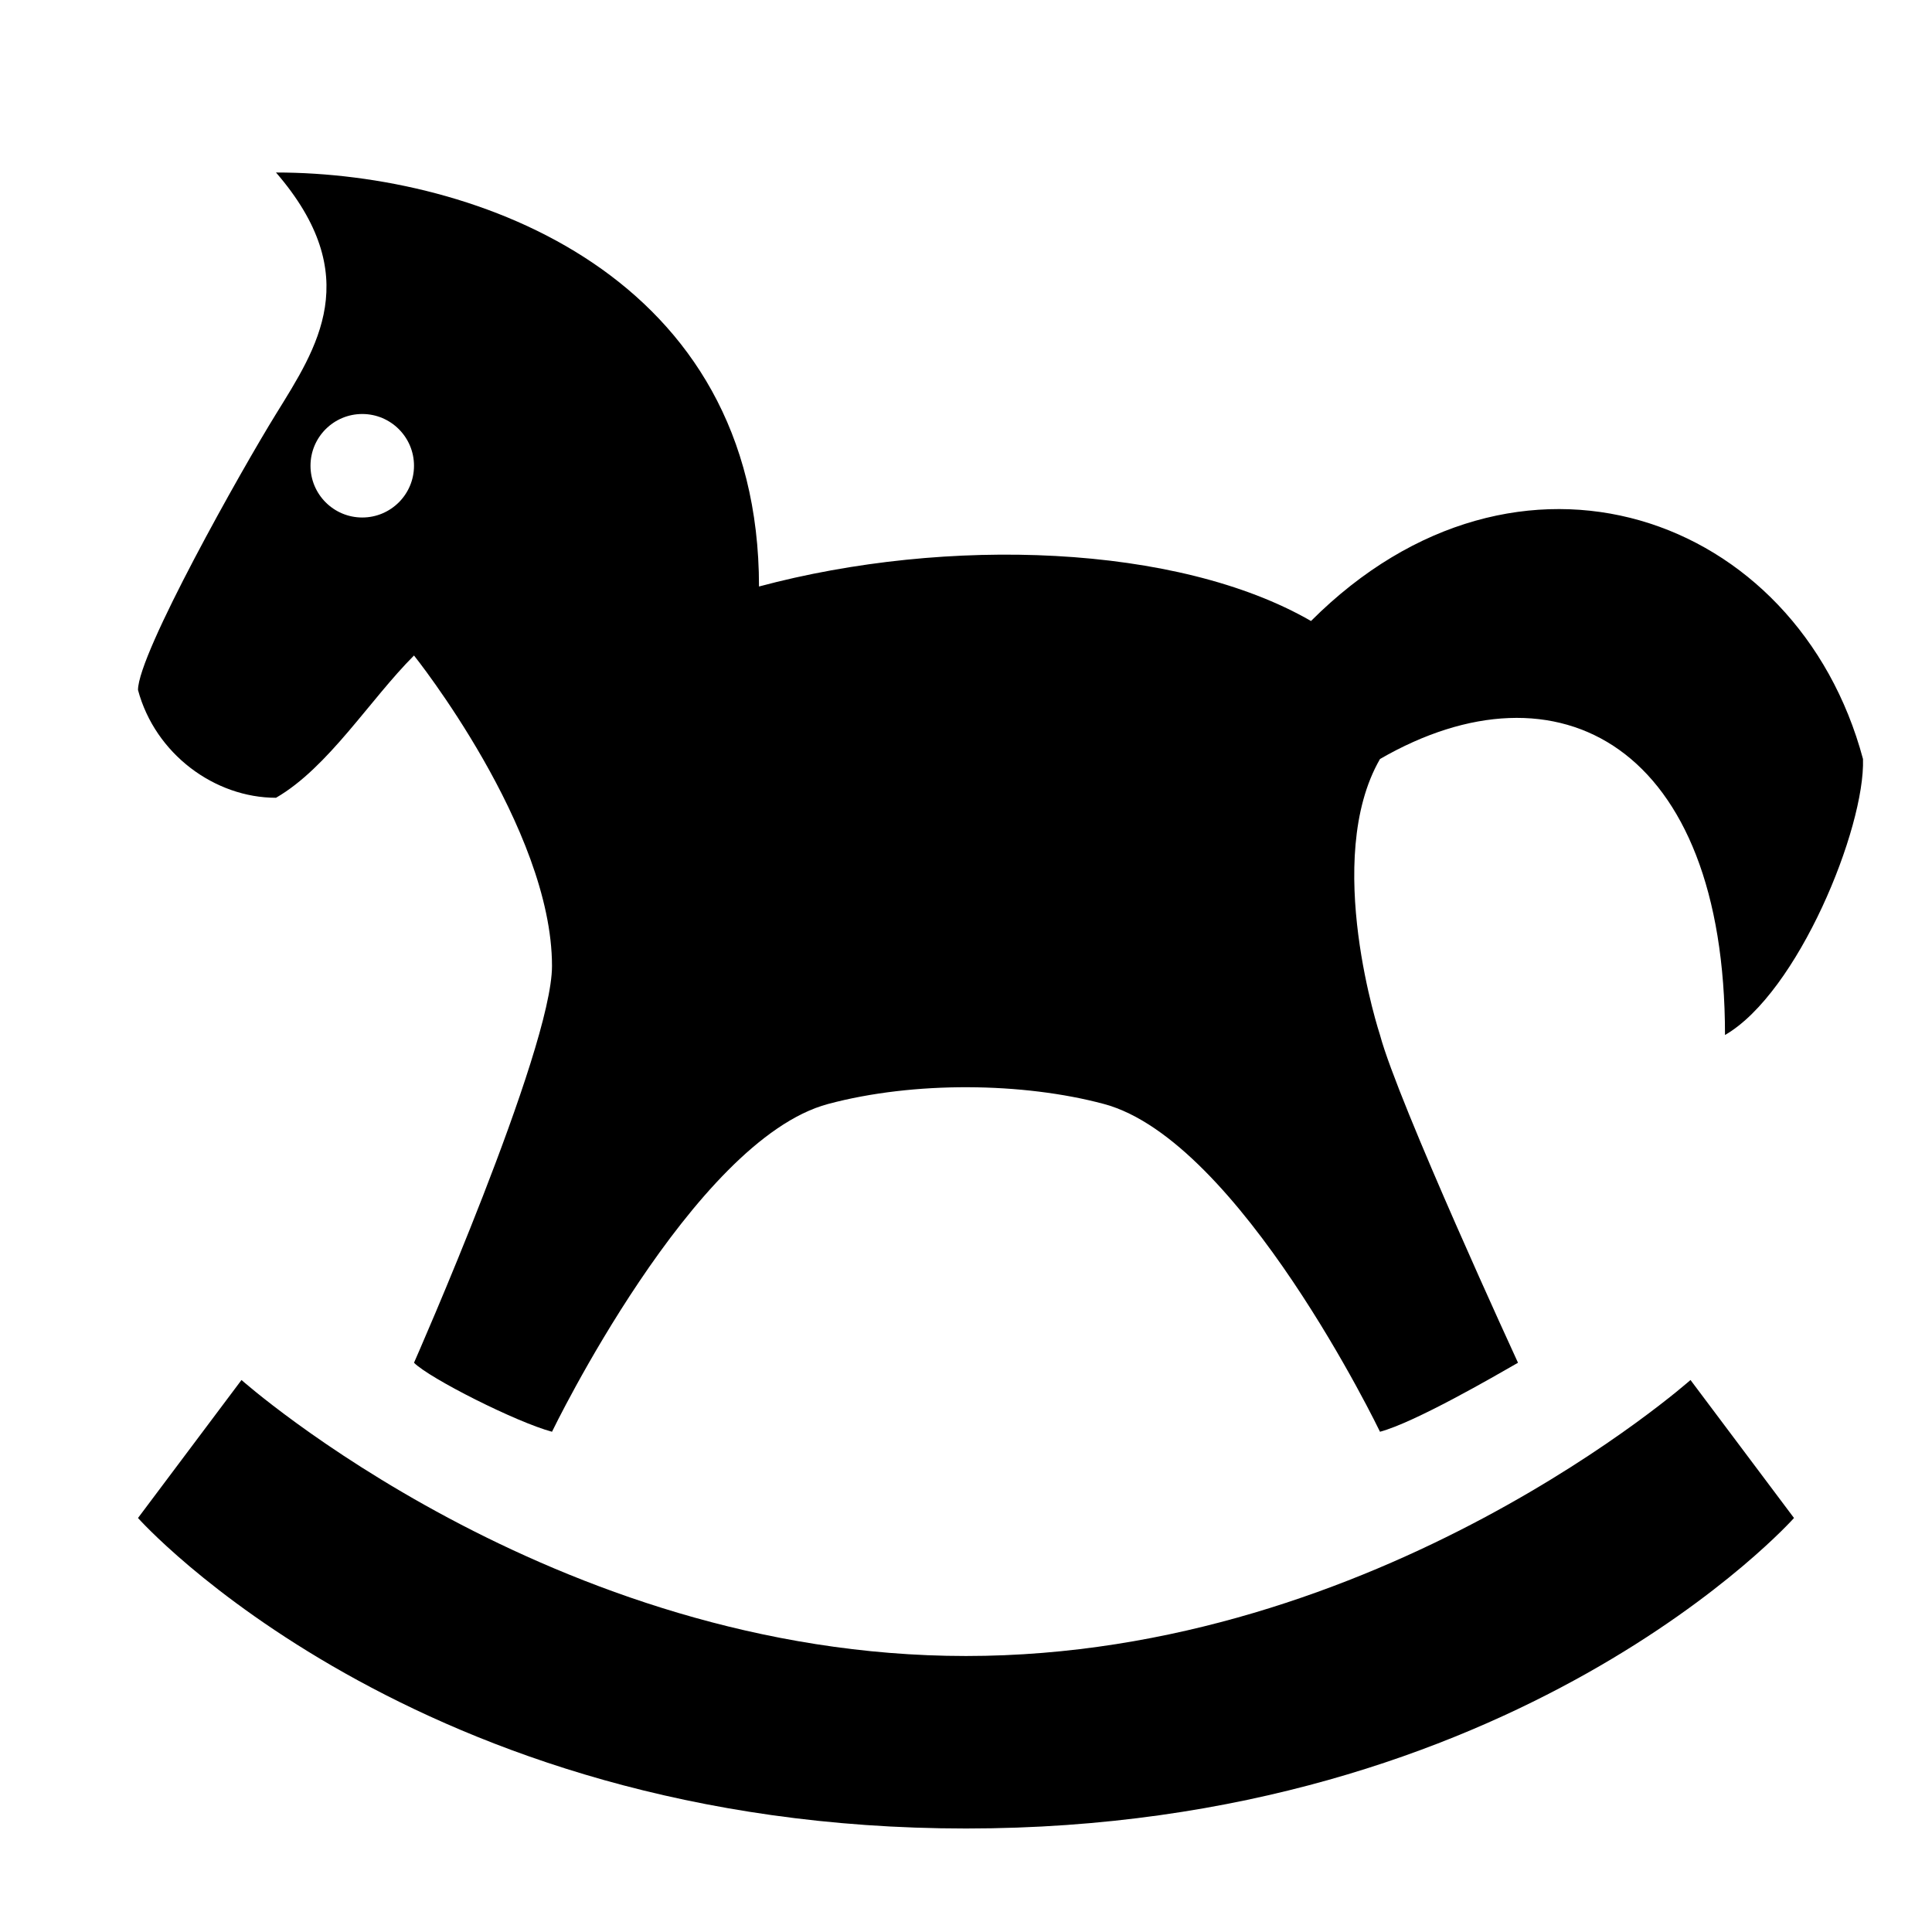
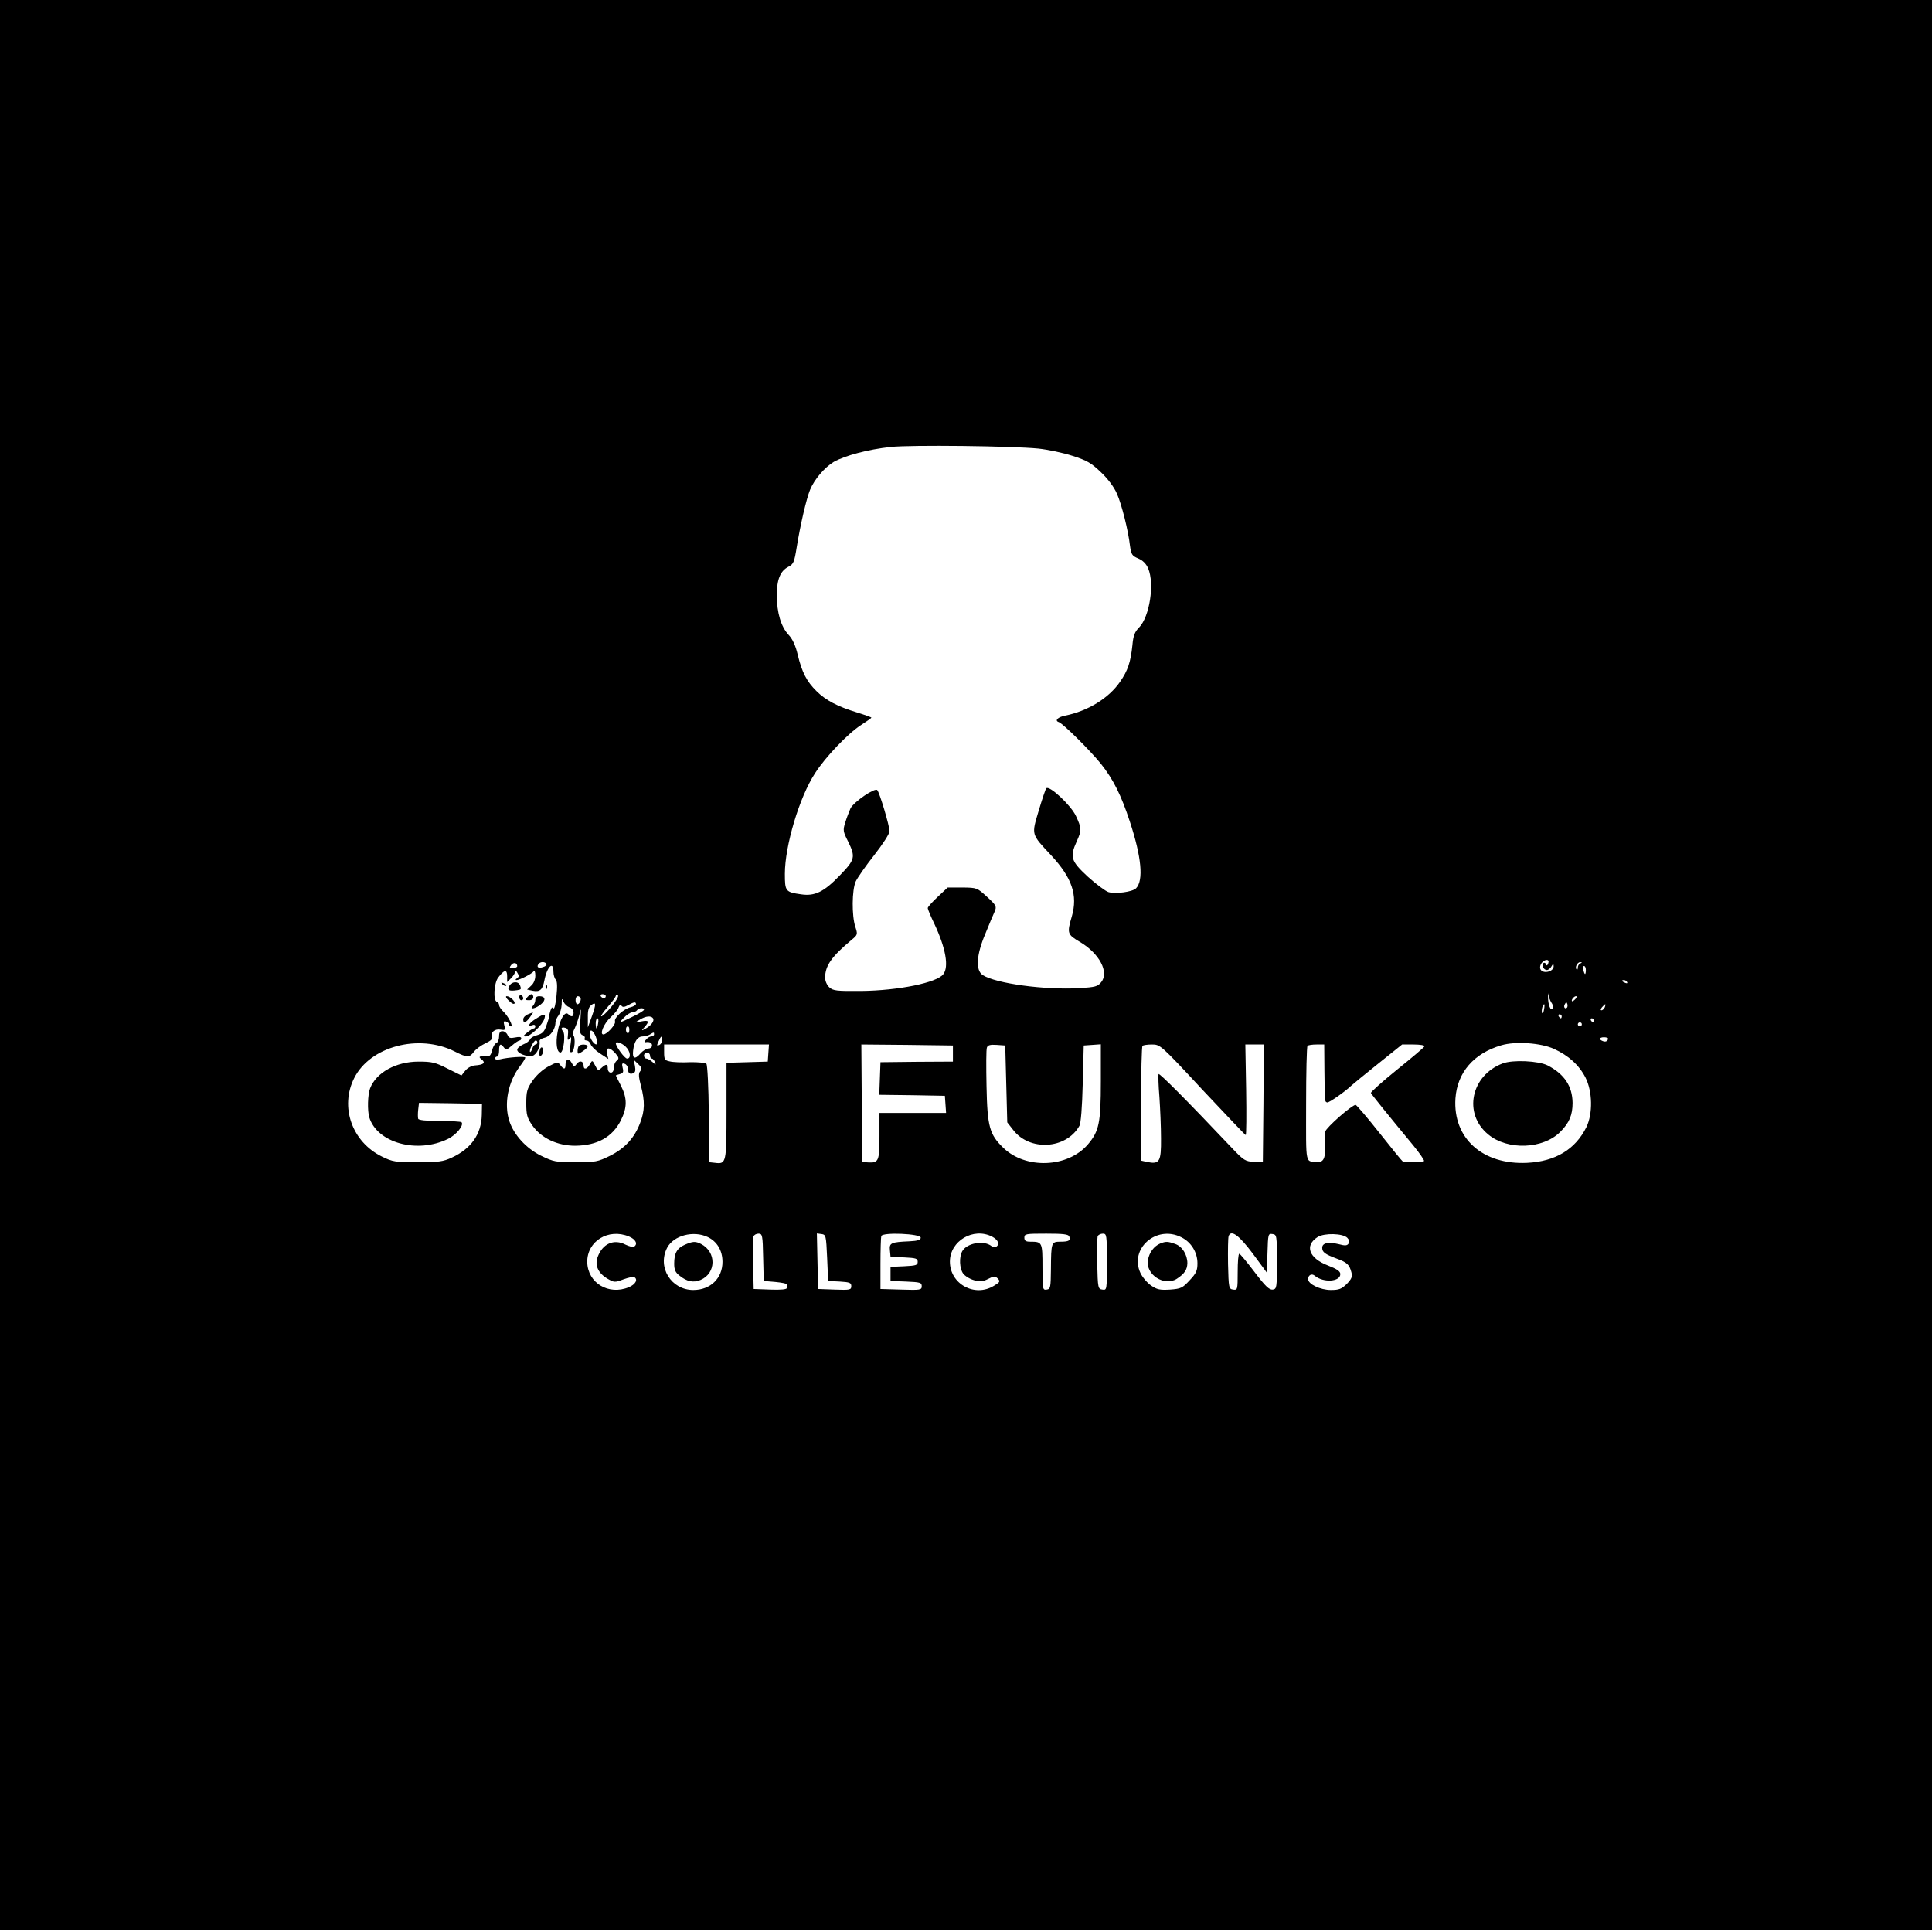
- <svg xmlns="http://www.w3.org/2000/svg" version="1.1" width="100%" height="100%" viewBox="0 0 14 14" id="svg2">
-   <defs id="defs6" />
-   <rect width="14" height="14" x="0" y="0" id="canvas" style="fill:none;stroke:none;visibility:hidden" />
-   <path d="M 2,1.25 C 2.648,2 2.297,2.519 2,3 1.753,3.399 1,4.736 1,5 1.125,5.465 1.557,5.781 2,5.781 2.379,5.562 2.68,5.07 3,4.75 3,4.75 4,6 4,7 4,7.608 3,9.875 3,9.875 c 0.114,0.114 0.742,0.431 1,0.5 0,0 1.021,-2.113 2,-2.375 0.624,-0.167 1.414,-0.157 2,0 0.984,0.264 2,2.375 2,2.375 0.253,-0.068 0.826,-0.4 1,-0.5 0,0 -0.869,-1.885 -1,-2.375 0,0 -0.42,-1.272 0,-2 1.29,-0.745 2.5,-0.098 2.5,2 0.528,-0.305 1.016,-1.5 1,-2 C 13.024,3.724 11,3 9.5,4.5 8.535,3.943 6.865,3.884 5.5,4.25 5.5,2 3.46,1.25 2,1.25 z M 2.625,3 C 2.832,3 3,3.168 3,3.375 3,3.582 2.832,3.75 2.625,3.75 2.418,3.75 2.25,3.582 2.25,3.375 2.25,3.168 2.418,3 2.625,3 z M 1.75,10 1,11 c 0,0 2,2.25 6,2.25 4,0 6,-2.25 6,-2.25 L 12.25,10 C 12.25,10 10,12 7,12 4,12 1.75,10 1.75,10 z" id="toys" style="fill:#000000;fill-opacity:1;stroke:none" />
+ <svg xmlns="http://www.w3.org/2000/svg" version="1.0" width="960pt" height="960pt" viewBox="0 0 960 960" preserveAspectRatio="xMidYMid meet">
+   <g transform="translate(0,960) scale(0.1,-0.1)" fill="#000000" stroke="none">
+     <path d="M0 4805 l0 -4795 4800 0 4800 0 0 4795 0 4795 -4800 0 -4800 0 0 -4795z m5160 2566 c47 -5 123 -21 169 -36 72 -23 93 -35 142 -82 35 -33 65 -74 79 -106 24 -55 56 -182 65 -260 6 -42 10 -49 41 -62 23 -10 39 -26 49 -49 33 -77 7 -241 -45 -294 -21 -21 -29 -40 -33 -87 -9 -86 -23 -127 -61 -182 -56 -82 -160 -146 -274 -169 -36 -7 -53 -25 -31 -32 22 -8 155 -140 210 -208 61 -77 100 -155 143 -286 58 -176 69 -293 31 -332 -18 -18 -101 -29 -137 -19 -15 5 -61 39 -103 77 -84 78 -90 97 -55 175 25 55 25 65 -4 127 -25 53 -132 153 -147 137 -4 -4 -21 -55 -38 -112 -36 -121 -38 -114 62 -221 104 -112 133 -198 103 -303 -25 -85 -23 -90 41 -128 96 -57 145 -150 105 -199 -17 -22 -30 -25 -108 -30 -172 -10 -416 23 -481 65 -36 24 -32 99 13 205 19 47 40 97 47 112 10 24 7 30 -39 72 -49 45 -50 45 -122 46 l-73 0 -49 -46 c-28 -26 -50 -51 -50 -56 0 -6 15 -42 34 -81 55 -118 72 -211 43 -248 -32 -42 -223 -81 -408 -83 -122 -1 -139 1 -158 18 -12 11 -21 31 -21 48 0 60 33 106 134 190 28 23 28 26 16 63 -18 55 -17 182 2 225 9 19 50 78 92 131 43 55 76 106 76 119 0 26 -49 191 -61 204 -12 13 -116 -58 -133 -91 -7 -16 -19 -47 -26 -70 -12 -38 -11 -45 14 -94 38 -78 35 -90 -41 -169 -79 -82 -124 -104 -192 -94 -78 11 -81 15 -81 102 0 139 72 381 150 500 51 80 164 198 228 239 28 18 52 35 52 37 0 2 -33 14 -72 26 -95 29 -155 60 -201 106 -48 47 -72 93 -93 180 -11 47 -26 79 -46 100 -37 40 -58 109 -58 196 0 79 17 121 58 142 25 13 29 23 41 98 18 111 48 240 66 284 22 53 72 111 118 139 55 31 170 62 282 74 101 11 604 5 735 -8z m2533 -2558 c-4 -11 -8 -13 -11 -5 -2 7 -8 10 -12 7 -13 -8 0 -35 16 -35 7 0 18 8 23 18 9 15 10 15 11 1 0 -29 -56 -40 -66 -14 -7 18 12 45 32 45 8 0 11 -6 7 -17z m-5123 -14 c0 -5 -10 -9 -21 -9 -18 0 -19 2 -9 15 12 15 30 12 30 -6z m145 12 c3 -5 -4 -13 -16 -16 -23 -8 -34 -1 -24 14 8 13 32 14 40 2z m5138 2 c-7 -2 -13 -12 -13 -20 0 -9 -3 -14 -6 -10 -10 10 4 37 18 36 10 0 10 -2 1 -6z m-5103 -41 c0 -15 5 -33 11 -39 8 -8 9 -35 4 -83 -4 -40 -11 -67 -15 -60 -5 8 -10 4 -15 -12 -4 -12 -7 -26 -7 -29 1 -3 -5 -23 -13 -45 -10 -30 -20 -40 -44 -47 -18 -4 -34 -14 -37 -21 -3 -8 -19 -20 -35 -26 -16 -7 -29 -19 -29 -26 0 -18 48 -37 76 -30 20 5 40 45 35 73 -1 6 11 14 26 17 27 6 53 42 53 75 0 9 7 25 15 35 8 11 15 36 16 55 0 31 2 33 9 14 5 -12 18 -24 29 -28 12 -3 21 -15 21 -26 0 -21 -10 -25 -27 -8 -16 16 -41 -25 -52 -87 -11 -57 -4 -104 14 -104 15 0 26 90 13 105 -13 15 -9 23 10 18 14 -3 17 -12 14 -36 -3 -26 -1 -29 8 -17 9 12 10 5 5 -29 -6 -34 -4 -42 6 -39 15 5 20 76 7 84 -4 3 -1 19 8 35 8 17 19 49 24 72 7 33 8 27 4 -29 -5 -60 -3 -72 11 -78 9 -3 13 -10 10 -16 -3 -5 1 -10 9 -10 8 0 17 -8 21 -19 3 -10 24 -31 47 -46 l41 -27 -7 26 c-8 34 13 35 42 2 18 -21 19 -26 6 -37 -8 -6 -14 -22 -14 -35 0 -15 -6 -24 -15 -24 -8 0 -15 9 -15 20 0 24 -8 25 -31 4 -16 -15 -19 -14 -32 12 -14 27 -14 27 -26 6 -13 -25 -31 -29 -31 -8 0 24 -20 29 -34 10 -13 -17 -14 -16 -25 4 -14 26 -31 20 -31 -9 0 -24 -9 -24 -26 -1 -12 16 -15 16 -59 -7 -28 -15 -59 -43 -78 -70 -28 -40 -32 -54 -32 -113 0 -57 4 -72 30 -110 44 -63 124 -101 213 -101 110 1 185 43 227 126 32 64 32 110 0 173 -14 27 -25 50 -25 50 0 1 9 4 20 7 17 4 19 11 14 31 -5 21 -3 25 10 20 9 -3 16 -14 16 -23 0 -23 9 -31 26 -24 11 4 13 14 9 37 l-7 31 23 -22 c18 -17 20 -25 10 -36 -9 -11 -8 -28 4 -73 20 -77 19 -123 -4 -183 -28 -75 -76 -127 -150 -164 -61 -30 -72 -32 -171 -32 -99 0 -109 2 -173 33 -72 36 -133 102 -156 171 -28 86 -7 195 54 275 14 18 25 36 25 41 0 7 -83 2 -127 -9 -13 -2 -23 -1 -23 5 0 5 5 9 10 9 6 0 10 14 10 30 0 33 7 38 24 15 10 -13 15 -12 40 10 16 14 33 25 38 25 4 0 8 5 8 11 0 7 -11 8 -30 4 -24 -5 -32 -3 -38 12 -4 10 -15 19 -24 19 -13 1 -18 -6 -18 -26 0 -15 -6 -30 -14 -33 -8 -3 -17 -20 -21 -37 -5 -21 -12 -30 -23 -29 -39 3 -48 -1 -29 -15 22 -17 10 -27 -33 -30 -16 -1 -37 -12 -48 -26 l-19 -24 -69 34 c-60 31 -78 35 -144 35 -113 0 -211 -55 -241 -133 -12 -31 -14 -110 -4 -144 39 -127 238 -182 391 -107 42 20 81 69 67 83 -4 3 -52 6 -109 6 -66 0 -104 4 -106 11 -2 6 -2 27 0 45 l4 34 157 -2 156 -3 -1 -55 c-2 -95 -53 -168 -149 -212 -43 -20 -66 -23 -170 -23 -111 0 -124 2 -177 28 -149 73 -210 247 -138 390 79 158 322 222 500 132 61 -31 73 -31 95 -1 11 14 36 32 57 42 26 12 37 22 33 32 -8 22 13 41 42 36 23 -4 25 -2 19 20 -5 20 -3 24 9 20 8 -4 15 -10 15 -15 0 -5 4 -9 9 -9 13 0 -15 53 -39 75 -11 10 -20 24 -20 31 0 7 -5 14 -11 16 -19 6 -15 91 6 120 30 40 45 43 45 8 l0 -30 20 20 c11 11 20 26 20 33 0 6 5 4 11 -7 9 -14 8 -20 -2 -27 -8 -5 -9 -9 -3 -9 16 0 78 32 86 44 4 6 8 -3 8 -21 0 -20 -8 -40 -21 -51 l-20 -19 28 -6 c36 -7 49 5 58 51 13 69 45 100 45 44z m5130 8 c0 -11 -2 -20 -4 -20 -2 0 -6 9 -9 20 -3 11 -1 20 4 20 5 0 9 -9 9 -20z m205 -60 c3 -6 -1 -7 -9 -4 -18 7 -21 14 -7 14 6 0 13 -4 16 -10z m-5075 -70 c0 -5 -4 -10 -9 -10 -6 0 -13 5 -16 10 -3 6 1 10 9 10 9 0 16 -4 16 -10z m29 -51 c-22 -27 -45 -49 -51 -49 -5 0 9 21 31 46 23 26 41 51 41 56 0 5 5 6 10 3 6 -4 -7 -27 -31 -56z m4673 14 c5 -7 6 -18 2 -25 -9 -14 -22 21 -22 57 l0 20 5 -20 c3 -11 10 -25 15 -32z m-4829 31 c8 -8 -3 -34 -14 -34 -5 0 -9 9 -9 20 0 19 11 26 23 14z m4945 -8 c-7 -8 -15 -12 -17 -11 -5 6 10 25 20 25 5 0 4 -6 -3 -14z m-4887 -86 l-20 -55 0 49 c-1 35 4 52 17 62 24 18 25 6 3 -56z m219 61 c0 -5 -12 -12 -27 -16 -35 -8 -83 -53 -77 -70 6 -14 -40 -65 -58 -65 -20 0 3 55 36 85 19 17 37 39 40 50 5 13 10 15 14 8 5 -8 14 -8 32 2 30 17 40 18 40 6z m4626 -18 c-10 -10 -19 5 -10 18 6 11 8 11 12 0 2 -7 1 -15 -2 -18z m-114 -10 c-3 -16 -7 -22 -10 -15 -4 13 4 42 11 42 2 0 2 -12 -1 -27z m302 12 c-4 -8 -11 -15 -16 -15 -6 0 -5 6 2 15 7 8 14 15 16 15 2 0 1 -7 -2 -15z m-4774 -12 c-1 -5 -24 -19 -53 -33 -74 -36 -75 -36 -47 -7 14 15 33 27 42 27 9 0 20 5 23 10 7 12 35 14 35 3z m4560 -33 c0 -5 -2 -10 -4 -10 -3 0 -8 5 -11 10 -3 6 -1 10 4 10 6 0 11 -4 11 -10z m-4515 -10 c8 -13 -10 -37 -39 -52 -20 -11 -20 -10 -3 9 25 28 21 35 -15 28 l-33 -6 25 15 c29 18 56 20 65 6z m-273 -25 c-2 -14 -6 -25 -8 -25 -2 0 -4 11 -4 25 0 14 4 25 9 25 4 0 6 -11 3 -25z m4948 15 c0 -5 -2 -10 -4 -10 -3 0 -8 5 -11 10 -3 6 -1 10 4 10 6 0 11 -4 11 -10z m-60 -20 c0 -5 -4 -10 -10 -10 -5 0 -10 5 -10 10 0 6 5 10 10 10 6 0 10 -4 10 -10z m-4733 -29 c0 -11 -5 -17 -9 -15 -11 7 -10 34 1 34 6 0 9 -9 8 -19z m-167 -31 c7 -17 9 -34 6 -38 -10 -9 -36 27 -36 50 0 28 16 21 30 -12z m290 10 c0 -5 -6 -10 -14 -10 -7 0 -19 -7 -26 -16 -8 -8 -9 -14 -4 -13 21 4 34 -2 34 -16 0 -8 -8 -15 -18 -15 -10 0 -28 -11 -40 -25 -27 -31 -41 -26 -36 15 5 45 22 70 47 70 12 0 29 5 37 10 19 12 20 12 20 0z m40 -29 c0 -10 -7 -21 -15 -24 -12 -5 -12 -2 -3 18 13 30 18 31 18 6z m4700 9 c0 -13 -12 -19 -26 -13 -21 8 -17 19 6 19 11 0 20 -3 20 -6z m-5320 -20 c0 -5 -4 -10 -9 -10 -5 0 -13 -9 -16 -21 -4 -11 -9 -18 -11 -16 -7 7 18 57 28 57 4 0 8 -4 8 -10z m438 -20 c25 -23 29 -60 8 -60 -12 0 -56 60 -56 76 0 11 29 2 48 -16z m4614 -12 c72 -33 124 -80 156 -142 35 -69 37 -179 5 -246 -55 -111 -154 -171 -294 -178 -222 -11 -370 122 -357 320 9 129 91 224 228 264 70 21 197 12 262 -18z m-3904 -20 l-3 -43 -102 -3 -103 -3 0 -238 c0 -260 -1 -266 -57 -259 l-28 3 -3 240 c-1 135 -7 244 -12 249 -5 5 -42 9 -82 8 -40 -2 -85 0 -100 4 -25 5 -28 10 -28 45 l0 39 261 0 260 0 -3 -42z m917 -3 l0 -40 -180 -1 -180 -2 -3 -81 -3 -81 163 -2 163 -3 3 -42 3 -43 -165 0 -166 0 0 -114 c0 -124 -4 -135 -55 -132 l-30 2 -3 292 -2 292 227 -2 228 -3 0 -40z m265 -151 l5 -191 29 -37 c81 -107 263 -97 329 19 8 12 14 93 17 210 l5 190 43 3 42 3 0 -184 c0 -207 -9 -248 -64 -313 -100 -117 -310 -125 -421 -17 -68 66 -79 104 -83 305 -2 98 -2 185 2 193 4 12 17 15 48 13 l43 -3 5 -191z m975 -29 c116 -123 212 -225 215 -225 3 0 4 101 2 225 l-4 225 46 0 46 0 -2 -292 -3 -293 -45 2 c-41 2 -50 7 -105 65 -231 244 -364 377 -368 371 -2 -5 -1 -55 4 -113 4 -58 8 -151 8 -207 1 -115 -7 -129 -68 -117 l-31 7 0 282 c0 155 3 285 7 288 3 4 25 7 47 7 41 0 44 -2 251 -225z m606 93 c2 -156 1 -152 14 -156 9 -2 89 54 119 83 6 6 66 55 132 108 l121 97 57 0 c32 0 56 -4 54 -9 -1 -5 -63 -57 -136 -116 -73 -59 -131 -111 -130 -116 3 -7 85 -109 211 -261 31 -38 55 -73 53 -77 -4 -6 -83 -7 -106 -2 -3 1 -54 64 -115 141 -60 76 -114 139 -119 140 -18 0 -146 -112 -151 -133 -3 -12 -4 -40 -2 -62 6 -60 -5 -90 -31 -88 -69 3 -62 -28 -62 286 0 156 3 287 7 290 3 4 24 7 45 7 l38 0 1 -132z m-3351 77 c0 -8 4 -15 9 -15 5 0 12 -8 15 -17 6 -16 6 -16 -12 0 -10 9 -24 17 -30 17 -7 0 -12 7 -12 15 0 8 7 15 15 15 8 0 15 -7 15 -15z m-105 -899 c34 -14 46 -38 25 -51 -5 -3 -24 2 -41 10 -59 31 -116 5 -140 -63 -14 -41 4 -79 50 -106 33 -19 36 -19 79 -3 25 9 49 14 54 11 19 -12 6 -36 -27 -50 -101 -42 -205 21 -207 125 -1 104 105 169 207 127z m392 -3 c46 -22 73 -67 73 -123 0 -82 -60 -140 -145 -140 -110 0 -180 113 -130 210 32 61 131 87 202 53z m275 -100 l3 -118 58 -5 c31 -3 57 -8 57 -12 0 -5 0 -13 0 -18 0 -7 -30 -10 -82 -8 l-83 3 -3 124 c-2 68 -1 129 2 137 3 8 14 14 25 14 19 0 21 -8 23 -117z m318 -3 l5 -115 58 -3 c49 -3 57 -6 57 -23 0 -18 -6 -20 -82 -17 l-83 3 -3 138 -3 138 23 -3 c22 -3 23 -8 28 -118z m465 100 c0 -11 -14 -16 -55 -18 -93 -4 -102 -8 -98 -45 l3 -32 68 -3 c58 -3 67 -5 67 -22 0 -17 -9 -19 -67 -22 l-68 -3 0 -35 0 -35 78 -3 c69 -3 77 -5 77 -23 0 -19 -6 -20 -102 -17 l-103 3 0 125 c0 69 2 131 4 138 6 20 196 12 196 -8z m355 5 c30 -16 39 -38 20 -50 -6 -4 -16 -2 -23 3 -39 31 -124 15 -146 -26 -16 -30 -13 -84 4 -109 9 -13 33 -28 54 -34 31 -9 43 -8 71 6 29 15 34 15 48 2 13 -14 11 -18 -19 -36 -96 -59 -219 9 -219 120 0 103 117 172 210 124z m383 1 c8 -20 -2 -26 -44 -26 -45 0 -46 -3 -47 -136 -1 -92 -2 -99 -21 -102 -20 -3 -21 1 -21 111 0 125 -1 127 -61 127 -22 0 -29 5 -29 20 0 19 7 20 109 20 84 0 110 -3 114 -14z m187 -127 c0 -140 0 -140 -22 -137 -22 3 -23 7 -26 127 -1 69 0 131 2 138 3 7 15 13 26 13 19 0 20 -6 20 -141z m370 123 c49 -24 80 -75 80 -129 0 -37 -6 -50 -39 -85 -35 -38 -43 -42 -97 -46 -50 -3 -65 0 -94 20 -19 13 -43 41 -53 62 -57 121 79 241 203 178z m355 -81 l70 -95 3 98 c3 94 3 97 25 94 21 -3 22 -6 22 -138 0 -130 -1 -135 -21 -138 -17 -2 -37 17 -90 87 -38 50 -72 91 -76 91 -5 0 -8 -41 -8 -91 0 -88 -1 -90 -22 -87 -22 3 -23 7 -26 127 -1 69 0 131 3 139 12 33 51 5 120 -87z m470 78 c9 -9 11 -19 6 -28 -7 -11 -17 -12 -50 -3 -50 12 -81 6 -81 -18 0 -22 13 -32 72 -54 52 -19 63 -30 73 -68 6 -22 1 -33 -23 -58 -26 -25 -38 -30 -79 -30 -52 0 -113 29 -113 54 0 21 19 30 34 16 43 -35 126 -29 126 9 0 14 -16 25 -62 43 -94 36 -117 99 -51 141 33 21 126 19 148 -4z" />
+     <path d="M2497 4709 c7 -7 15 -10 18 -7 3 3 -2 9 -12 12 -14 6 -15 5 -6 -5z" />
+     <path d="M2530 4700 c-11 -21 0 -26 40 -20 20 3 21 5 14 24 -9 22 -41 20 -54 -4z" />
+     <path d="M2711 4694 c0 -11 3 -14 6 -6 3 7 2 16 -1 19 -3 4 -6 -2 -5 -13z" />
+     <path d="M2580 4646 c0 -9 5 -16 10 -16 6 0 10 4 10 9 0 6 -4 13 -10 16 -5 3 -10 -1 -10 -9z" />
+     <path d="M2620 4645 c-10 -13 -9 -15 9 -15 12 0 21 6 21 15 0 8 -4 15 -9 15 -5 0 -14 -7 -21 -15z" />
+     <path d="M2528 4628 c12 -12 24 -19 28 -15 8 8 -21 37 -38 37 -7 0 -4 -9 10 -22z" />
+     <path d="M2660 4632 c0 -10 -5 -23 -12 -30 -21 -21 14 -14 40 8 26 21 22 40 -9 40 -12 0 -19 -7 -19 -18z" />
+     <path d="M2623 4560 c-13 -5 -23 -16 -23 -25 0 -22 12 -18 33 10 10 14 17 25 15 24 -2 0 -13 -4 -25 -9z" />
+     <path d="M2663 4538 c-33 -20 -46 -42 -18 -32 8 4 15 1 15 -5 0 -6 -3 -11 -7 -11 -5 0 -19 -9 -33 -20 -20 -16 -22 -20 -7 -20 22 0 83 58 92 88 8 27 0 27 -42 0z" />
+     <path d="M2877 4403 c-4 -3 -7 -15 -7 -25 0 -17 1 -18 25 -2 14 9 25 20 25 25 0 10 -34 12 -43 2z" />
+     <path d="M2688 4394 c-5 -4 -8 -16 -8 -28 0 -14 3 -17 11 -9 6 6 9 19 7 28 -1 9 -6 13 -10 9z" />
+     <path d="M7467 4316 c-158 -59 -198 -250 -72 -353 96 -80 273 -73 358 13 45 45 61 84 61 144 -1 83 -41 143 -124 186 -46 23 -172 29 -223 10z" />
+     <path d="M3403 3415 c-39 -17 -53 -42 -53 -94 0 -31 6 -44 27 -60 36 -29 68 -36 104 -21 78 33 80 139 2 179 -28 14 -41 13 -80 -4z" />
+     <path d="M5765 3421 c-31 -13 -55 -45 -61 -83 -12 -72 82 -132 144 -92 38 25 51 45 52 77 0 43 -26 84 -61 96 -37 13 -46 13 -74 2z" />
+   </g>
</svg>
